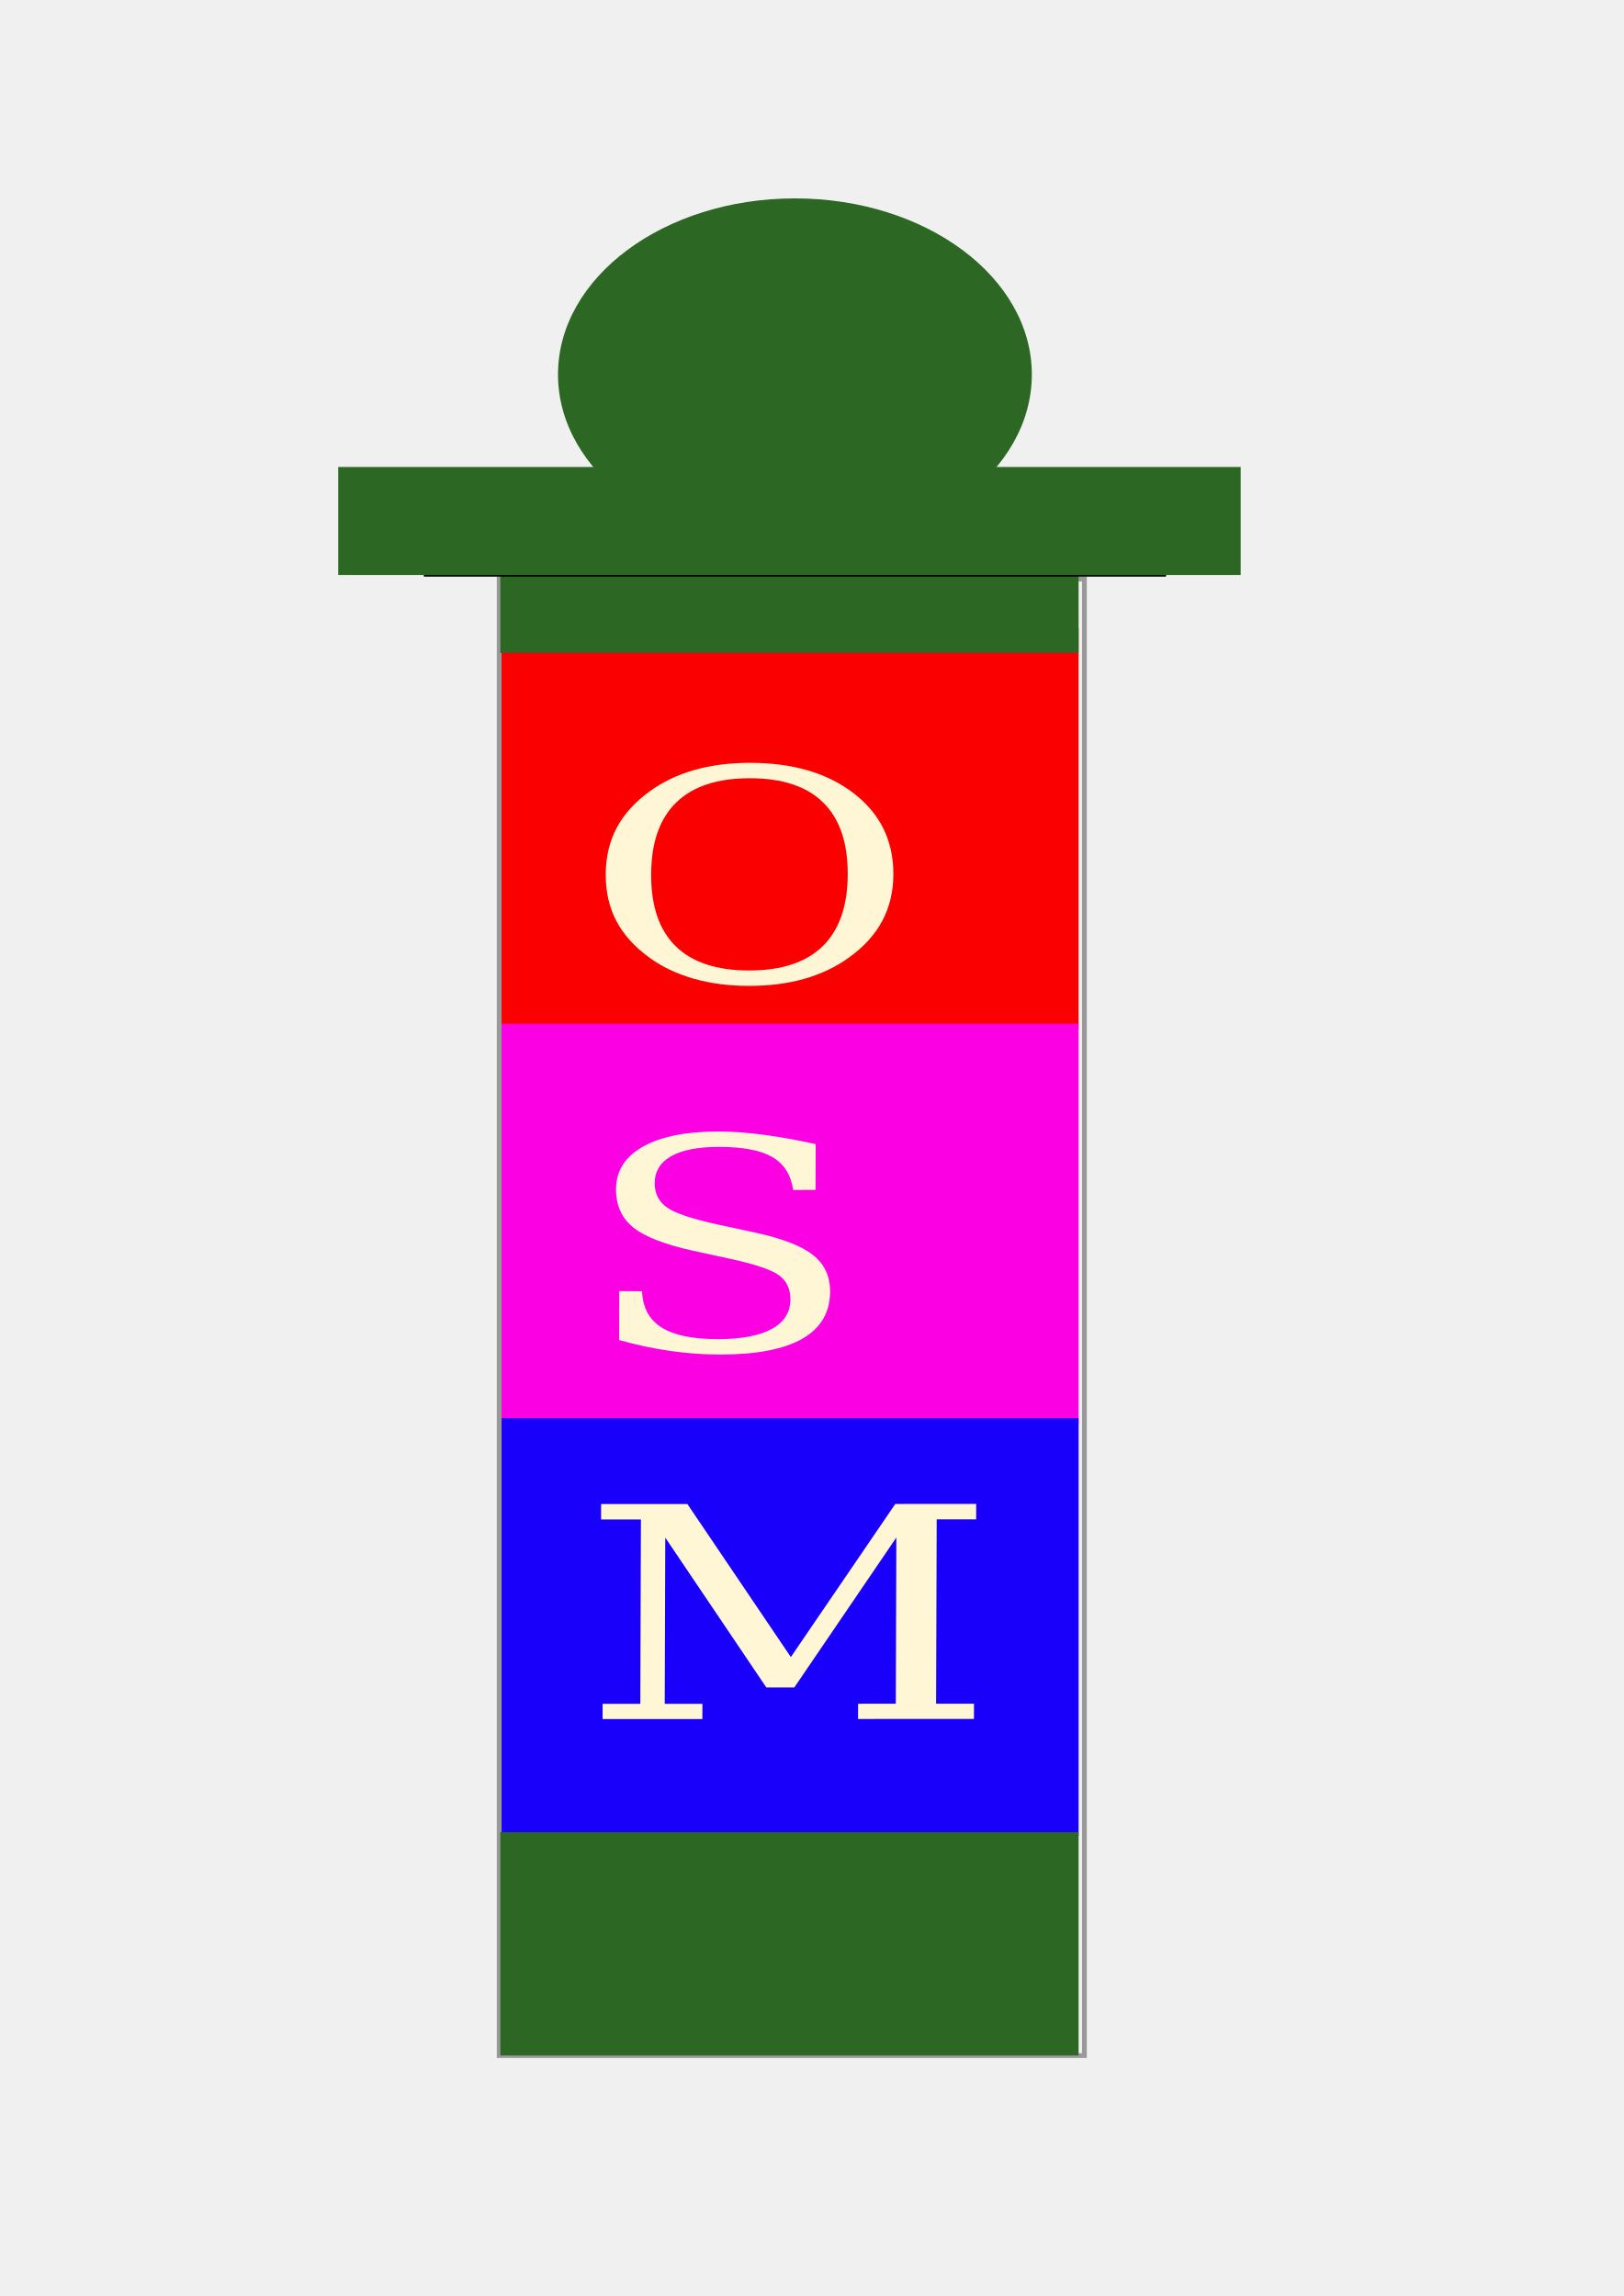
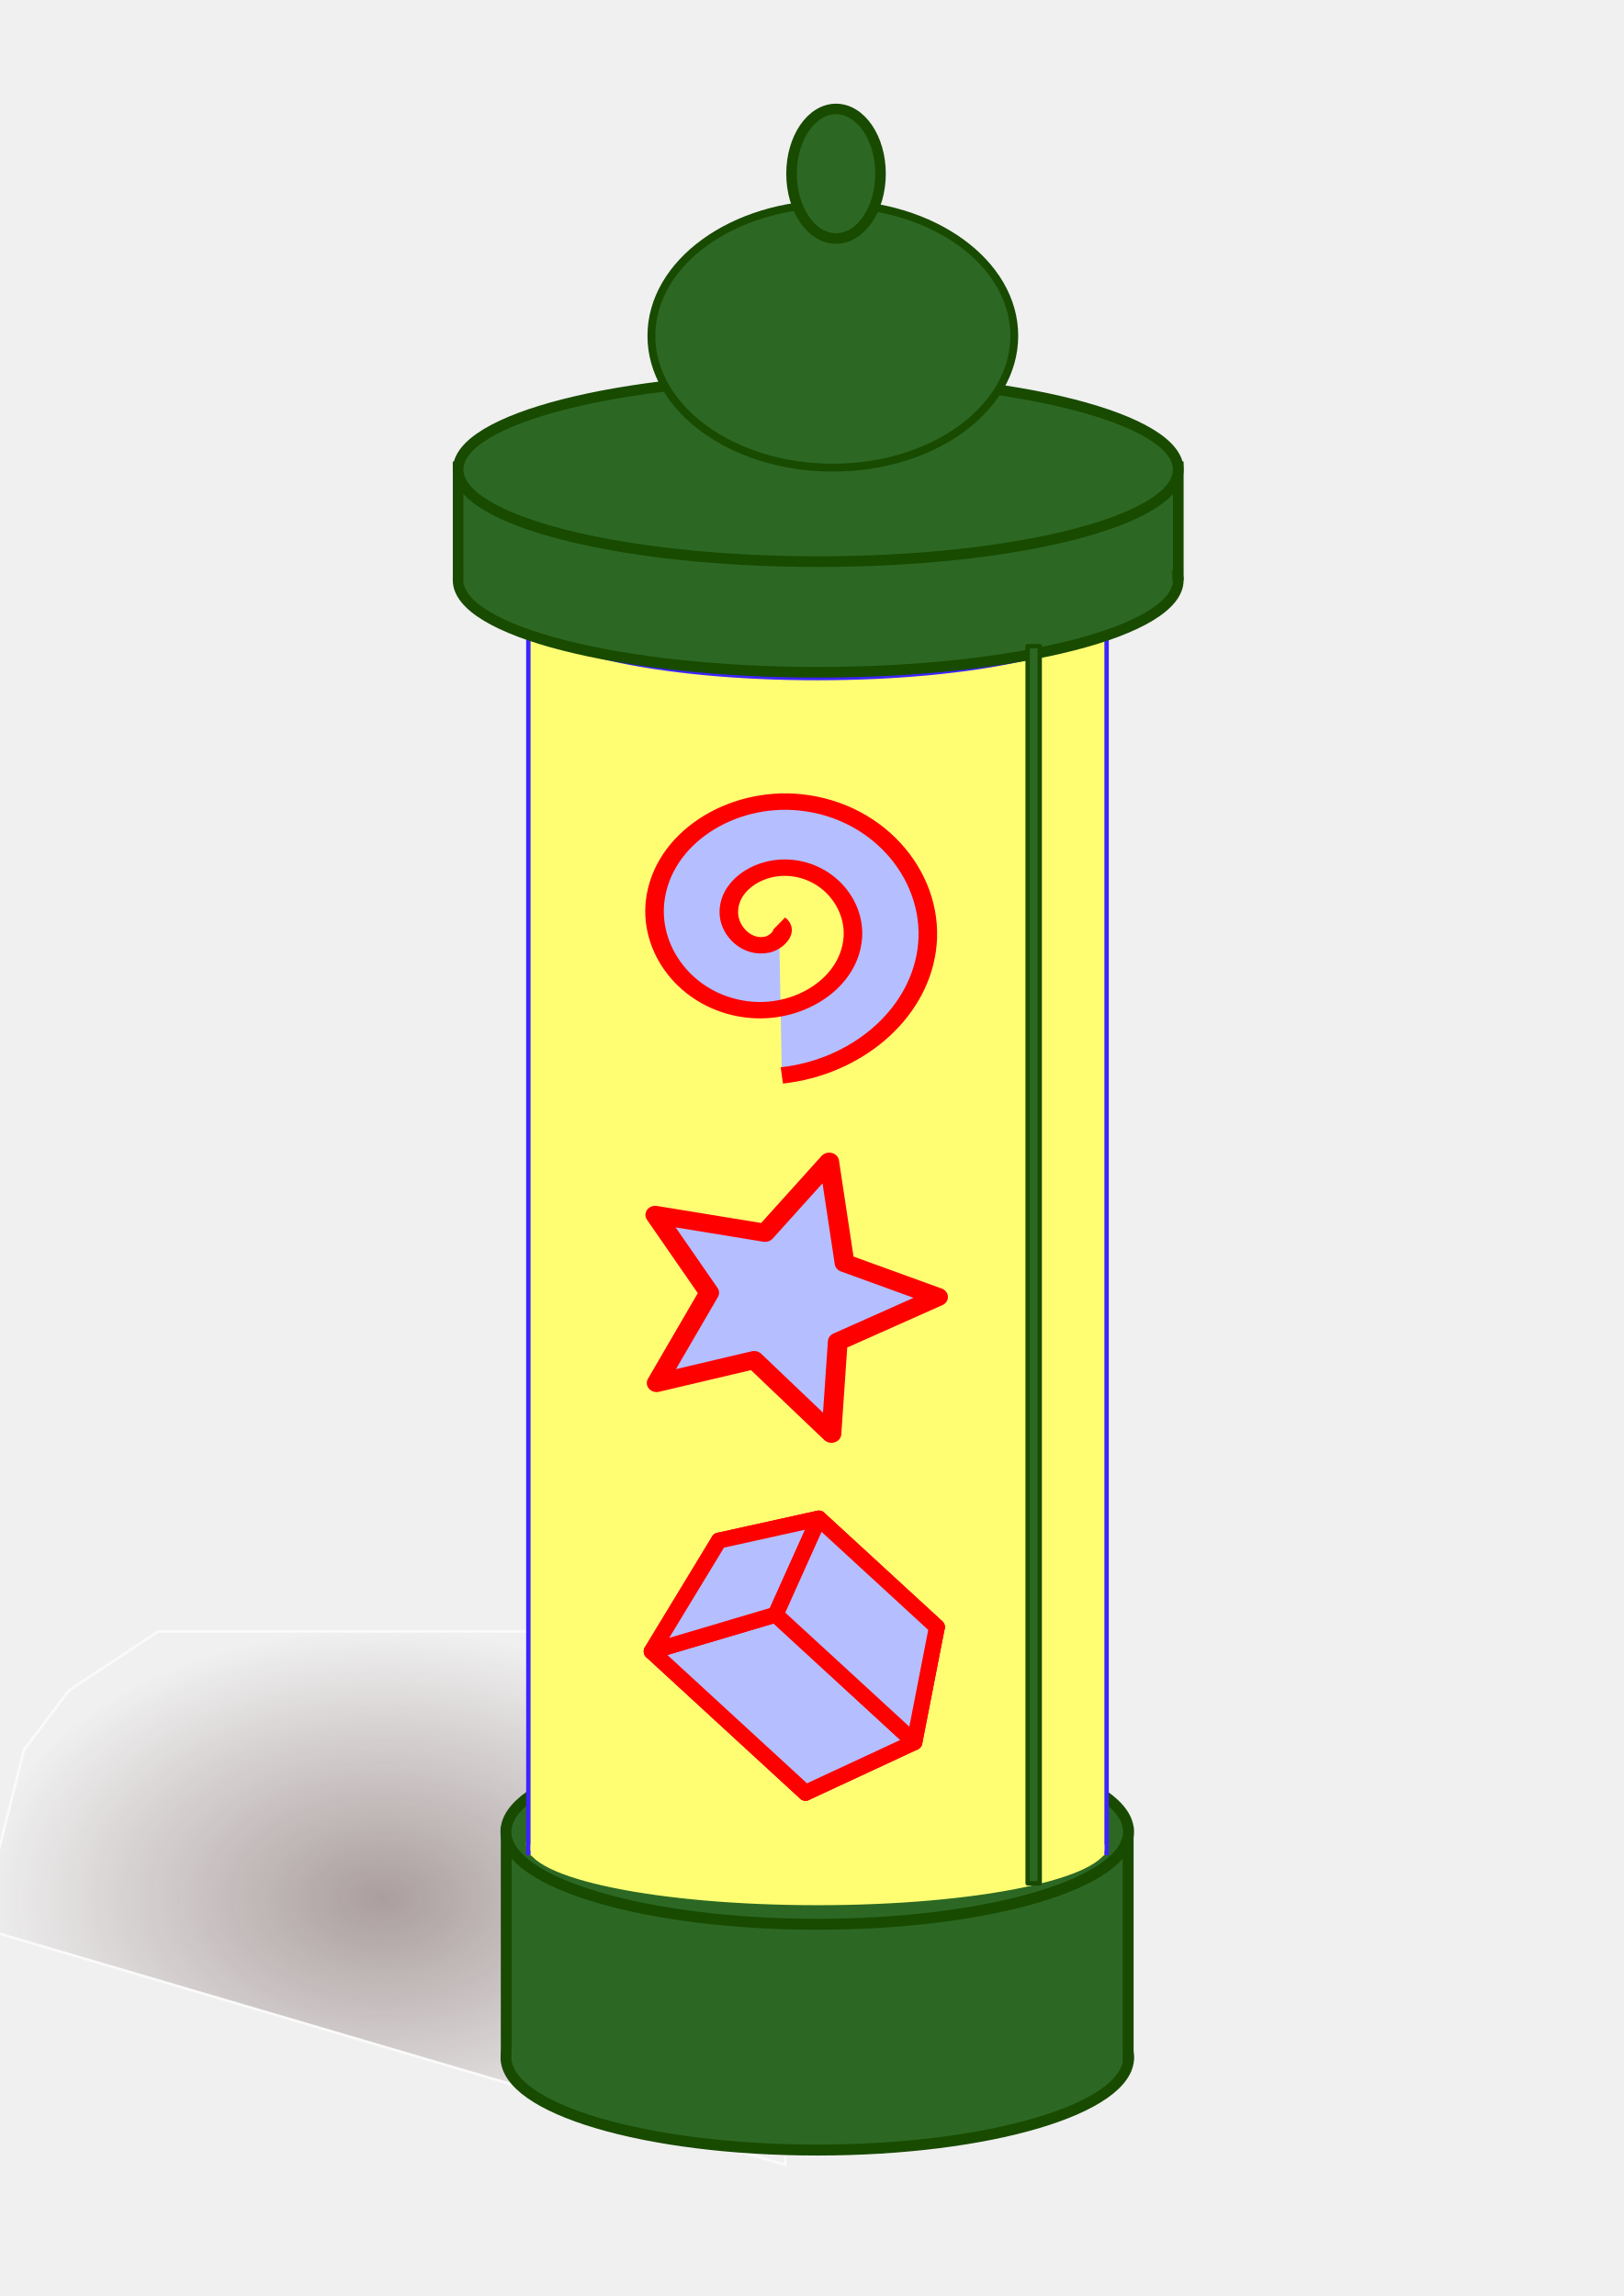
- <svg xmlns="http://www.w3.org/2000/svg" xmlns:ns1="http://www.openswatchbook.org/uri/2009/osb" width="210mm" height="297mm" viewBox="0 0 744.094 1052.362" id="svg2" version="1.1">
+ <svg xmlns="http://www.w3.org/2000/svg" xmlns:ns1="http://www.openswatchbook.org/uri/2009/osb" xmlns:xlink="http://www.w3.org/1999/xlink" width="210mm" height="297mm" viewBox="0 0 744.094 1052.362" id="svg2" version="1.1">
  <defs id="defs4">
+     <linearGradient id="linearGradient5961">
+       <stop style="stop-color:#ab9e9e;stop-opacity:1;" offset="0" id="stop5963" />
+       <stop style="stop-color:#ab9e9e;stop-opacity:0;" offset="1" id="stop5965" />
+     </linearGradient>
    <linearGradient id="linearGradient7260" ns1:paint="solid">
      <stop style="stop-color:#999999;stop-opacity:1;" offset="0" id="stop7262" />
    </linearGradient>
+     <radialGradient xlink:href="#linearGradient5961" id="radialGradient5967" cx="48.587" cy="895.337" fx="48.587" fy="895.337" r="311.938" gradientTransform="matrix(0.5938088,0,0,0.3949473,146.2233,516.4355)" gradientUnits="userSpaceOnUse" />
  </defs>
  <g id="layer1">
-     <rect style="fill:#fa0000;fill-opacity:1;stroke:#ff0000;stroke-width:0;stroke-miterlimit:4;stroke-dasharray:none;stroke-opacity:1" id="rect4221" width="265" height="183.861" x="229.286" y="288.034" />
-     <rect style="fill:#fa00e3;fill-opacity:1;stroke:#ff0000;stroke-width:0;stroke-miterlimit:4;stroke-dasharray:none;stroke-opacity:1" id="rect4221-7" width="265" height="183.588" x="229.286" y="469.236" />
-     <rect style="fill:#1900fa;fill-opacity:1;stroke:#ff0000;stroke-width:0;stroke-miterlimit:4;stroke-dasharray:none;stroke-opacity:1" id="rect4221-7-5" width="265" height="191.454" x="229.286" y="650.029" />
-     <text xml:space="preserve" style="font-style:normal;font-variant:normal;font-weight:normal;font-stretch:normal;font-size:158.636px;line-height:125%;font-family:'DejaVu Serif';-inkscape-font-specification:'DejaVu Serif, Normal';text-align:start;letter-spacing:0px;word-spacing:0px;writing-mode:lr-tb;text-anchor:start;fill:#fff6d5;fill-opacity:1;stroke:none;stroke-width:1px;stroke-linecap:butt;stroke-linejoin:miter;stroke-opacity:1" x="228.739" y="528.217" id="text4305" transform="matrix(1.173559,-4.5495719e-4,-0.0027711,0.8521101,0,0)">
-       <tspan id="tspan3778" x="228.739" y="528.217">O</tspan>
-       <tspan id="tspan3780" x="228.739" y="726.512">S</tspan>
-       <tspan id="tspan3782" x="228.739" y="924.807">M</tspan>
-     </text>
-     <rect style="fill:#000000;fill-opacity:0;stroke:#999999;stroke-width:2.198;stroke-miterlimit:4;stroke-dasharray:none;stroke-opacity:1" id="rect5824" width="268.188" height="676.76" x="228.763" y="265.411" />
-     <rect style="fill:#2c6823;fill-opacity:1;stroke:#999999;stroke-width:0;stroke-miterlimit:4;stroke-dasharray:none;stroke-opacity:1" id="rect7276" width="265" height="102.36" x="229.286" y="839.754" />
-     <rect style="fill:#2c6823;fill-opacity:1;stroke:#999999;stroke-width:0;stroke-miterlimit:4;stroke-dasharray:none;stroke-opacity:1" id="rect7276-0" width="265" height="36.646" x="229.286" y="262.611" />
-     <path style="fill:none;fill-rule:evenodd;stroke:#000000;stroke-width:1px;stroke-linecap:butt;stroke-linejoin:miter;stroke-opacity:1" d="m 368.571,202.362 -174.286,61.429 340,0 z" id="path4249" />
-     <rect style="fill:#2c6823;fill-opacity:1;stroke:#999999;stroke-width:0;stroke-miterlimit:4;stroke-dasharray:none;stroke-opacity:1" id="rect7276-0-9" width="413.571" height="49.503" x="155" y="214.039" />
-     <ellipse style="fill:#2c6823;fill-opacity:1;stroke:#ffffff;stroke-width:0;stroke-miterlimit:4;stroke-dasharray:none;stroke-opacity:1" id="path4266" cx="364.286" cy="171.648" rx="108.571" ry="80.714" />
+     <path style="fill:url(#radialGradient5967);fill-opacity:1;fill-rule:evenodd;stroke:#fafafa;stroke-width:1.181px;stroke-linecap:butt;stroke-linejoin:miter;stroke-opacity:1" d="m -9.526,883.569 369.427,108.689 0,-244.549 -287.332,0 -41.047,27.172 -20.524,27.172 z" id="path4491" />
+     <rect style="fill:#2c6823;fill-opacity:1;stroke:#184a00;stroke-width:4.473;stroke-miterlimit:4;stroke-dasharray:none;stroke-opacity:1" id="rect7276-0" width="268.053" height="28.99" x="240.236" y="241.136" />
+     <rect style="fill:#2c6823;fill-opacity:1;stroke:#184a00;stroke-width:4.473;stroke-miterlimit:4;stroke-dasharray:none;stroke-opacity:1" id="rect7276-0-94" width="268.053" height="28.99" x="240.236" y="832.563" />
+     <ellipse style="opacity:1;fill:#2c6823;fill-opacity:1;stroke:#184a00;stroke-width:5.014;stroke-linecap:round;stroke-linejoin:round;stroke-miterlimit:4;stroke-dasharray:none;stroke-dashoffset:0;stroke-opacity:1" id="path4353" cx="374.554" cy="943.076" rx="142.66" ry="42.392" />
+     <rect style="fill:#2c6823;fill-opacity:1;stroke:#184a00;stroke-width:5;stroke-miterlimit:4;stroke-dasharray:none;stroke-opacity:1;stroke-linecap:square" id="rect7276" width="285" height="102.36" x="232" y="839.754" />
+     <rect style="opacity:1;fill:#2c6823;fill-opacity:1;stroke:#184a00;stroke-width:0;stroke-linecap:round;stroke-linejoin:round;stroke-miterlimit:4;stroke-dasharray:none;stroke-dashoffset:0;stroke-opacity:1" id="rect4355" width="280.089" height="5.536" x="234.375" y="939.326" />
+     <ellipse style="opacity:1;fill:#2c6823;fill-opacity:1;stroke:#184a00;stroke-width:5.014;stroke-linecap:round;stroke-linejoin:round;stroke-miterlimit:4;stroke-dasharray:none;stroke-dashoffset:0;stroke-opacity:1" id="path4353-3" cx="374.503" cy="839.584" rx="142.66" ry="42.392" />
+     <ellipse style="opacity:1;fill:#fffe73;fill-opacity:1;stroke:#fffe73;stroke-width:2.006;stroke-linecap:round;stroke-linejoin:round;stroke-miterlimit:4;stroke-dasharray:none;stroke-dashoffset:0;stroke-opacity:1" id="path4353-3-9" cx="374.584" cy="844.928" rx="132.455" ry="27.306" />
+     <rect style="fill:#fffe73;fill-opacity:1;stroke:#3c24ff;stroke-width:2.014;stroke-miterlimit:4;stroke-dasharray:none;stroke-opacity:1" id="rect4221-7-5" width="264.986" height="581.257" x="242.133" y="268.047" />
+     <ellipse style="opacity:1;fill:#a297ff;fill-opacity:1;stroke:#3c24ff;stroke-width:2.102;stroke-linecap:round;stroke-linejoin:round;stroke-miterlimit:4;stroke-dasharray:none;stroke-dashoffset:0;stroke-opacity:1" id="path4353-3-9-0" cx="374.446" cy="280.897" rx="132.964" ry="29.85" />
+     <ellipse style="opacity:1;fill:#2c6823;fill-opacity:1;stroke:#184a00;stroke-width:4.885;stroke-linecap:round;stroke-linejoin:round;stroke-miterlimit:4;stroke-dasharray:none;stroke-dashoffset:0;stroke-opacity:1" id="path4353-8" cx="374.955" cy="265.934" rx="165.016" ry="42.203" />
+     <rect style="fill:#2c6823;fill-opacity:1;stroke:#184a00;stroke-width:4.862;stroke-miterlimit:4;stroke-dasharray:none;stroke-opacity:1" id="rect7276-0-9" width="330.054" height="49.641" x="209.928" y="213.97" />
+     <rect style="opacity:1;fill:#fffe73;fill-opacity:1;stroke:#fffe73;stroke-width:0;stroke-linecap:round;stroke-linejoin:round;stroke-miterlimit:4;stroke-dasharray:none;stroke-dashoffset:0;stroke-opacity:1" id="rect4389" width="262.942" height="5" x="243.151" y="845.443" />
+     <rect style="opacity:1;fill:#2c6823;fill-opacity:1;stroke:#184a00;stroke-width:0;stroke-linecap:round;stroke-linejoin:round;stroke-miterlimit:4;stroke-dasharray:none;stroke-dashoffset:0;stroke-opacity:1" id="rect4355-8" width="324.863" height="6.964" x="212.381" y="261.009" />
+     <ellipse style="opacity:1;fill:#2c6823;fill-opacity:1;stroke:#184a00;stroke-width:4.885;stroke-linecap:round;stroke-linejoin:round;stroke-miterlimit:4;stroke-dasharray:none;stroke-dashoffset:0;stroke-opacity:1" id="path4353-8-5" cx="374.955" cy="215.219" rx="165.016" ry="42.203" />
+     <ellipse style="fill:#2c6823;fill-opacity:1;stroke:#184a00;stroke-width:3.601;stroke-miterlimit:4;stroke-dasharray:none;stroke-opacity:1" id="path4266" cx="381.666" cy="153.921" rx="83.146" ry="60.426" />
+     <ellipse style="opacity:1;fill:#2c6823;fill-opacity:1;stroke:#184a00;stroke-width:4.835;stroke-linecap:square;stroke-linejoin:round;stroke-miterlimit:4;stroke-dasharray:none;stroke-dashoffset:0;stroke-opacity:1" id="path4187" cx="383.126" cy="79.631" rx="20.39" ry="29.686" />
+     <rect style="opacity:1;fill:#2c6823;fill-opacity:1;stroke:#184a00;stroke-width:2.007;stroke-linecap:round;stroke-linejoin:round;stroke-miterlimit:4;stroke-dasharray:none;stroke-dashoffset:0;stroke-opacity:1" id="rect4355-0" width="567.054" height="5.528" x="296.169" y="470.941" transform="matrix(0,1,1,0,0,0)" />
+     <path style="fill:#b5befe;fill-opacity:1;fill-rule:evenodd;stroke:#ff0000;stroke-width:8;stroke-linecap:butt;stroke-linejoin:miter;stroke-miterlimit:4;stroke-dasharray:none;stroke-opacity:1" id="path4178" d="m 357.713,374.37 c 4.264,3.707 -1.337,9.327 -5.077,10.223 -8.903,2.134 -16.048,-6.515 -16.544,-14.675 -0.808,-13.319 11.729,-23.061 24.272,-22.864 17.664,0.277 30.165,16.971 29.184,33.87 -1.277,21.998 -22.22,37.31 -43.467,35.504 -26.329,-2.238 -44.477,-27.474 -41.825,-53.064 3.177,-30.661 32.73,-51.655 62.662,-48.145 34.994,4.104 58.842,37.987 54.465,72.259 -4.087,31.998 -30.766,56.974 -62.468,60.906" transform="matrix(1.062387,0,0,0.9398045,-23.01256,71.51878)" />
+     <path style="opacity:1;fill:#b5befe;fill-opacity:1;stroke:#ff0000;stroke-width:8;stroke-linecap:round;stroke-linejoin:round;stroke-miterlimit:4;stroke-dasharray:none;stroke-dashoffset:0;stroke-opacity:1" id="path4180" d="m 375.447,604.957 -31.369,-32.595 -39.514,10.157 21.306,-39.906 -21.87,-34.441 44.537,7.931 25.997,-31.443 6.22,44.808 37.937,15.009 -40.693,19.762 z" transform="matrix(1.129973,0,0,1.036668,-43.21591,30.02304)" />
+     <g id="g7229" style="opacity:1;fill:#b5befe;fill-opacity:1;fill-rule:nonzero;stroke:#ff0000;stroke-width:8.659;stroke-linecap:round;stroke-linejoin:miter;stroke-miterlimit:4;stroke-dasharray:none;stroke-dashoffset:0;stroke-opacity:1">
+       <path id="path7235" style="fill:#b5befe;fill-opacity:1;fill-rule:evenodd;stroke:#ff0000;stroke-width:7.298;stroke-linecap:butt;stroke-linejoin:round;stroke-miterlimit:4;stroke-dasharray:none;stroke-opacity:1" d="m 388.5,760.392 40.851,-14.635 -54.11,-49.746 -45.77,10.113 z" points="429.351,745.757 375.242,696.011 329.472,706.124 388.5,760.392 " />
+       <path id="path7231" style="fill:#b5befe;fill-opacity:1;fill-rule:evenodd;stroke:#ff0000;stroke-width:7.298;stroke-linecap:butt;stroke-linejoin:round;stroke-miterlimit:4;stroke-dasharray:none;stroke-opacity:1" d="m 388.5,760.392 -59.029,-54.268 -30.823,50.781 70.494,64.809 z" points="329.472,706.124 298.649,756.904 369.143,821.713 388.5,760.392 " />
+       <path id="path7233" style="fill:#b5befe;fill-opacity:1;fill-rule:evenodd;stroke:#ff0000;stroke-width:7.298;stroke-linecap:butt;stroke-linejoin:round;stroke-miterlimit:4;stroke-dasharray:none;stroke-opacity:1" d="m 388.5,760.392 40.851,-14.635 -10.304,52.752 -49.904,23.205 z" points="429.351,745.757 419.048,798.509 369.143,821.713 388.5,760.392 " />
+       <path id="path7241" style="fill:#b5befe;fill-opacity:1;fill-rule:evenodd;stroke:#ff0000;stroke-width:7.298;stroke-linecap:butt;stroke-linejoin:round;stroke-miterlimit:4;stroke-dasharray:none;stroke-opacity:1" d="m 369.143,821.713 49.904,-23.205 -63.591,-58.462 -56.808,16.858 z" points="419.048,798.509 355.457,740.046 298.649,756.904 369.143,821.713 " />
+       <path id="path7239" style="fill:#b5befe;fill-opacity:1;fill-rule:evenodd;stroke:#ff0000;stroke-width:7.298;stroke-linecap:butt;stroke-linejoin:round;stroke-miterlimit:4;stroke-dasharray:none;stroke-opacity:1" d="m 329.472,706.124 45.77,-10.113 -19.785,44.036 -56.808,16.858 z" points="375.242,696.011 355.457,740.046 298.649,756.904 329.472,706.124 " />
+       <path id="path7237" style="fill:#b5befe;fill-opacity:1;fill-rule:evenodd;stroke:#ff0000;stroke-width:7.298;stroke-linecap:butt;stroke-linejoin:round;stroke-miterlimit:4;stroke-dasharray:none;stroke-opacity:1" d="m 429.351,745.757 -54.11,-49.746 -19.785,44.036 63.591,58.462 z" points="375.242,696.011 355.457,740.046 419.048,798.509 429.351,745.757 " />
+     </g>
  </g>
</svg>
